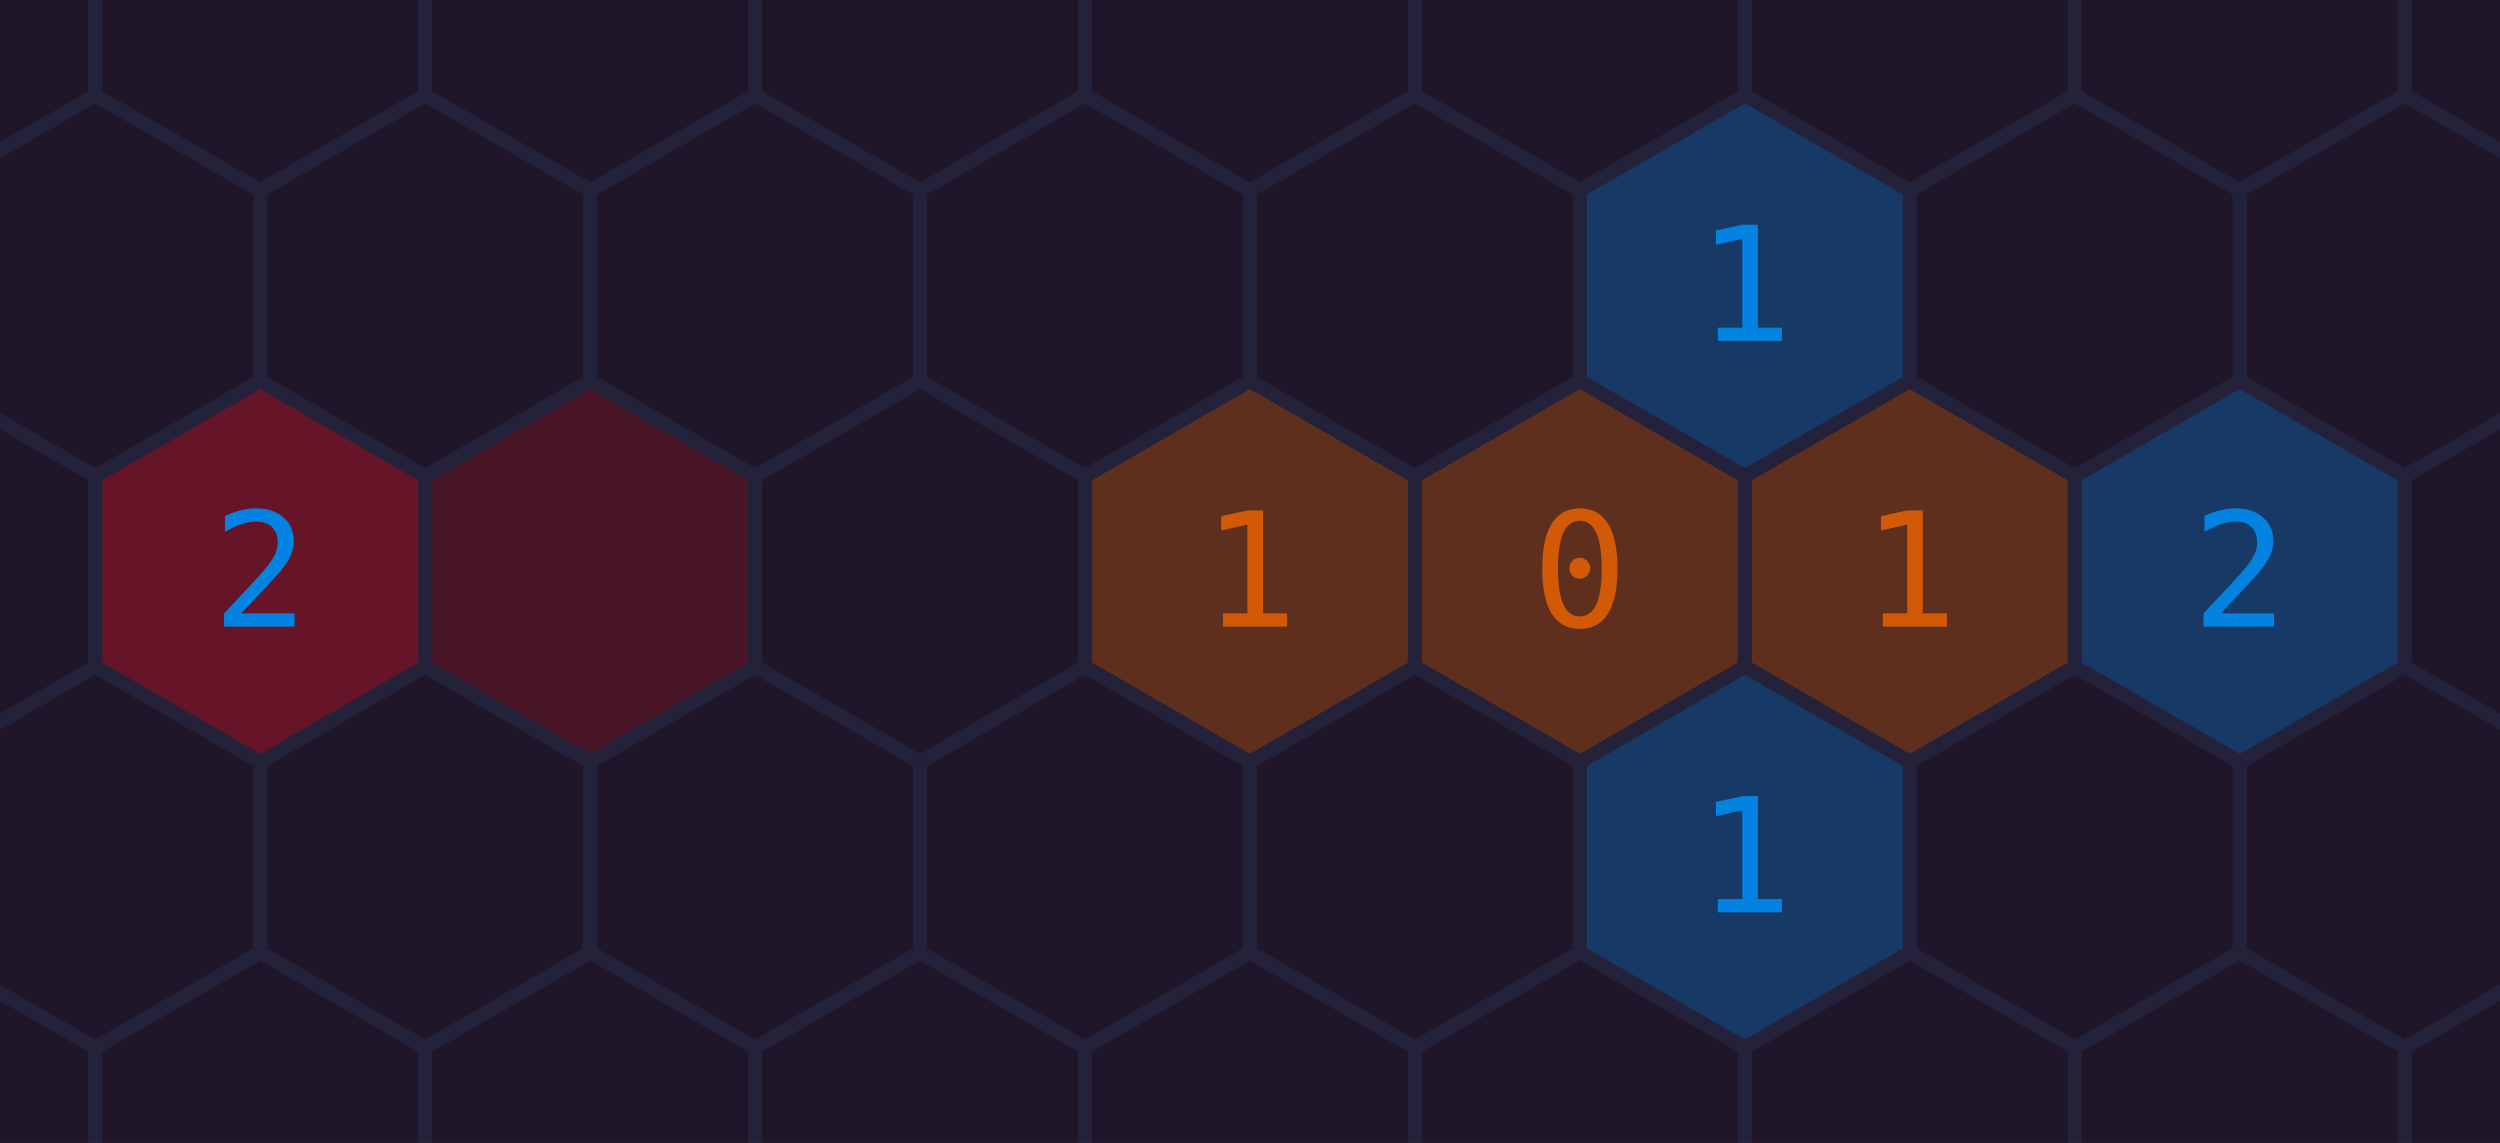
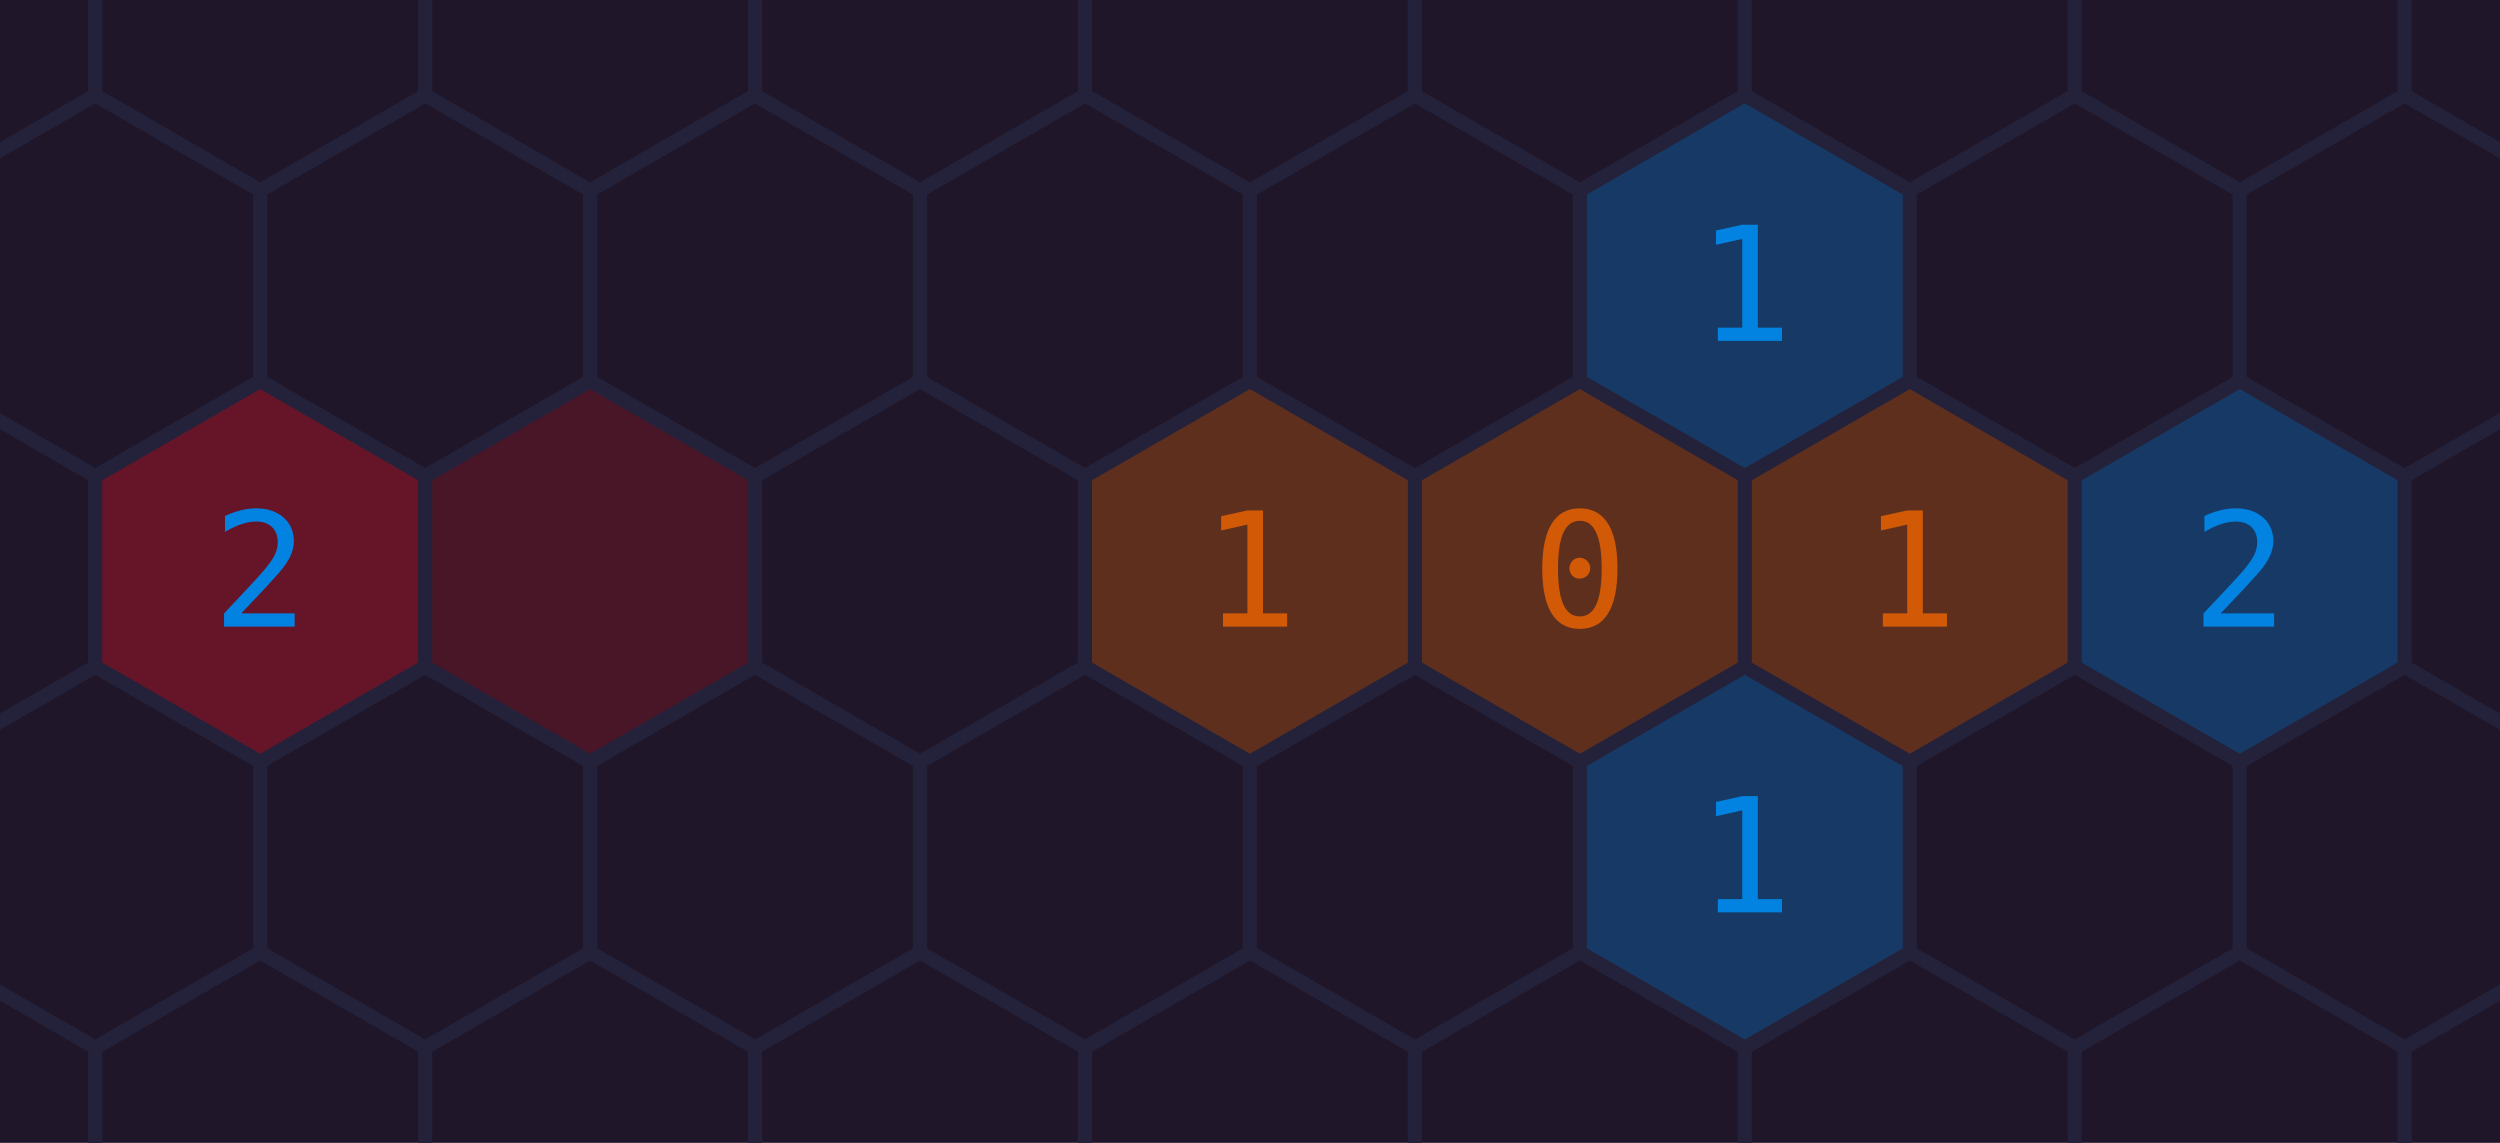
<svg xmlns="http://www.w3.org/2000/svg" viewBox="-530.831 -192.0 840 384">
  <rect x="-530.831" y="-192.0" width="100%" height="100%" fill="rgba(31, 23, 41, 1.0)" />
  <defs>
    <mask x="-530.831" y="-192.0" width="100%" height="100%" id="full-mask" mask-type="luminance" maskUnits="userSpaceOnUse">
      <rect x="-530.831" y="-192.0" width="100%" height="100%" fill="rgba(255, 255, 255, 1.0)" />
    </mask>
    <mask x="-530.831" y="-192.0" width="100%" height="100%" id="text-mask" mask-type="luminance" maskUnits="userSpaceOnUse">
      <rect x="-530.831" y="-192.0" width="100%" height="100%" fill="rgba(255, 255, 255, 1.0)" />
      <text stroke="rgba(51, 51, 51, 1.0)" stroke-width="8.925" stroke-linecap="round" stroke-linejoin="round" font-weight="normal" font-family="consolas, monospace, sans-serif" font-size="53.55px" text-anchor="middle" dominant-baseline="central" x="-443.405" y="0.0">2</text>
      <text fill="rgba(0, 0, 0, 1.0)" font-weight="normal" font-family="consolas, monospace, sans-serif" font-size="53.55px" text-anchor="middle" dominant-baseline="central" x="-443.405" y="0.0">2</text>
      <text stroke="rgba(51, 51, 51, 1.0)" stroke-width="8.925" stroke-linecap="round" stroke-linejoin="round" font-weight="normal" font-family="consolas, monospace, sans-serif" font-size="53.55px" text-anchor="middle" dominant-baseline="central" x="-110.851" y="0.0">1</text>
      <text fill="rgba(0, 0, 0, 1.0)" font-weight="normal" font-family="consolas, monospace, sans-serif" font-size="53.55px" text-anchor="middle" dominant-baseline="central" x="-110.851" y="0.0">1</text>
      <text stroke="rgba(51, 51, 51, 1.0)" stroke-width="8.925" stroke-linecap="round" stroke-linejoin="round" font-weight="normal" font-family="consolas, monospace, sans-serif" font-size="53.55px" text-anchor="middle" dominant-baseline="central" x="0.0" y="0.0">0</text>
      <text fill="rgba(0, 0, 0, 1.0)" font-weight="normal" font-family="consolas, monospace, sans-serif" font-size="53.55px" text-anchor="middle" dominant-baseline="central" x="0.0" y="0.0">0</text>
      <text stroke="rgba(51, 51, 51, 1.0)" stroke-width="8.925" stroke-linecap="round" stroke-linejoin="round" font-weight="normal" font-family="consolas, monospace, sans-serif" font-size="53.55px" text-anchor="middle" dominant-baseline="central" x="55.426" y="96.0">1</text>
      <text fill="rgba(0, 0, 0, 1.0)" font-weight="normal" font-family="consolas, monospace, sans-serif" font-size="53.55px" text-anchor="middle" dominant-baseline="central" x="55.426" y="96.0">1</text>
      <text stroke="rgba(51, 51, 51, 1.0)" stroke-width="8.925" stroke-linecap="round" stroke-linejoin="round" font-weight="normal" font-family="consolas, monospace, sans-serif" font-size="53.55px" text-anchor="middle" dominant-baseline="central" x="55.426" y="-96.0">1</text>
      <text fill="rgba(0, 0, 0, 1.0)" font-weight="normal" font-family="consolas, monospace, sans-serif" font-size="53.55px" text-anchor="middle" dominant-baseline="central" x="55.426" y="-96.0">1</text>
      <text stroke="rgba(51, 51, 51, 1.0)" stroke-width="8.925" stroke-linecap="round" stroke-linejoin="round" font-weight="normal" font-family="consolas, monospace, sans-serif" font-size="53.55px" text-anchor="middle" dominant-baseline="central" x="110.851" y="0.0">1</text>
      <text fill="rgba(0, 0, 0, 1.0)" font-weight="normal" font-family="consolas, monospace, sans-serif" font-size="53.55px" text-anchor="middle" dominant-baseline="central" x="110.851" y="0.0">1</text>
      <text stroke="rgba(51, 51, 51, 1.0)" stroke-width="8.925" stroke-linecap="round" stroke-linejoin="round" font-weight="normal" font-family="consolas, monospace, sans-serif" font-size="53.55px" text-anchor="middle" dominant-baseline="central" x="221.703" y="0.0">2</text>
      <text fill="rgba(0, 0, 0, 1.0)" font-weight="normal" font-family="consolas, monospace, sans-serif" font-size="53.55px" text-anchor="middle" dominant-baseline="central" x="221.703" y="0.0">2</text>
    </mask>
  </defs>
  <g mask="url(#full-mask)">
-     <polygon points="-499.697,160.5 -499.697,223.5 -554.256,255.0 -608.816,223.5 -608.816,160.5 -554.256,129.0" fill="rgba(31, 23, 41, 1.0)" stroke="rgba(36, 33, 58, 1.0)" stroke-width="3.0" />
-     <polygon points="-499.697,-31.5 -499.697,31.5 -554.256,63.0 -608.816,31.5 -608.816,-31.5 -554.256,-63.0" fill="rgba(31, 23, 41, 1.0)" stroke="rgba(36, 33, 58, 1.0)" stroke-width="3.0" />
-     <polygon points="-444.271,64.5 -444.271,127.5 -498.831,159.0 -553.39,127.5 -553.39,64.5 -498.831,33.0" fill="rgba(31, 23, 41, 1.0)" stroke="rgba(36, 33, 58, 1.0)" stroke-width="3.0" />
-     <polygon points="-388.845,160.5 -388.845,223.5 -443.405,255.0 -497.965,223.5 -497.965,160.5 -443.405,129.0" fill="rgba(31, 23, 41, 1.0)" stroke="rgba(36, 33, 58, 1.0)" stroke-width="3.0" />
-     <polygon points="-499.697,-223.5 -499.697,-160.5 -554.256,-129.0 -608.816,-160.5 -608.816,-223.5 -554.256,-255.0" fill="rgba(31, 23, 41, 1.0)" stroke="rgba(36, 33, 58, 1.0)" stroke-width="3.0" />
-     <polygon points="-444.271,-127.5 -444.271,-64.5 -498.831,-33.0 -553.39,-64.5 -553.39,-127.5 -498.831,-159.0" fill="rgba(31, 23, 41, 1.0)" stroke="rgba(36, 33, 58, 1.0)" stroke-width="3.0" />
+     <polygon points="-499.697,160.5 -499.697,223.5 -554.256,255.0 -608.816,223.5 -608.816,160.5 -554.256,129.0" fill="rgba(0, 0, 0, 0.0)" stroke="rgba(36, 33, 58, 1.0)" stroke-width="3.0" />
+     <polygon points="-499.697,-31.5 -499.697,31.5 -554.256,63.0 -608.816,31.5 -608.816,-31.5 -554.256,-63.0" fill="rgba(0, 0, 0, 0.0)" stroke="rgba(36, 33, 58, 1.0)" stroke-width="3.0" />
+     <polygon points="-444.271,64.5 -444.271,127.5 -498.831,159.0 -553.39,127.5 -553.39,64.5 -498.831,33.0" fill="rgba(0, 0, 0, 0.0)" stroke="rgba(36, 33, 58, 1.0)" stroke-width="3.0" />
+     <polygon points="-388.845,160.5 -388.845,223.5 -443.405,255.0 -497.965,223.5 -497.965,160.5 -443.405,129.0" fill="rgba(0, 0, 0, 0.0)" stroke="rgba(36, 33, 58, 1.0)" stroke-width="3.0" />
+     <polygon points="-499.697,-223.5 -499.697,-160.5 -554.256,-129.0 -608.816,-160.5 -608.816,-223.5 -554.256,-255.0" fill="rgba(0, 0, 0, 0.0)" stroke="rgba(36, 33, 58, 1.0)" stroke-width="3.0" />
+     <polygon points="-444.271,-127.5 -444.271,-64.5 -498.831,-33.0 -553.39,-64.5 -553.39,-127.5 -498.831,-159.0" fill="rgba(0, 0, 0, 0.0)" stroke="rgba(36, 33, 58, 1.0)" stroke-width="3.0" />
    <polygon points="-388.845,-31.5 -388.845,31.5 -443.405,63.0 -497.965,31.5 -497.965,-31.5 -443.405,-63.0" fill="rgba(101, 21, 39, 1.0)" stroke="rgba(36, 33, 58, 1.0)" stroke-width="3.0" />
-     <circle cx="-443.405" cy="0.0" fill="rgba(0, 0, 0, 0.0)" r="12.0" mask="url(#text-mask)" />
    <text fill="rgba(3, 131, 225, 1.0)" font-weight="normal" font-family="consolas, monospace, sans-serif" font-size="53.55px" text-anchor="middle" dominant-baseline="central" x="-443.405" y="0.0">2</text>
-     <polygon points="-333.42,64.5 -333.42,127.5 -387.979,159.0 -442.539,127.5 -442.539,64.5 -387.979,33.0" fill="rgba(31, 23, 41, 1.0)" stroke="rgba(36, 33, 58, 1.0)" stroke-width="3.0" />
-     <polygon points="-277.994,160.5 -277.994,223.5 -332.554,255.0 -387.113,223.5 -387.113,160.5 -332.554,129.0" fill="rgba(31, 23, 41, 1.0)" stroke="rgba(36, 33, 58, 1.0)" stroke-width="3.0" />
-     <polygon points="-388.845,-223.5 -388.845,-160.5 -443.405,-129.0 -497.965,-160.5 -497.965,-223.5 -443.405,-255.0" fill="rgba(31, 23, 41, 1.0)" stroke="rgba(36, 33, 58, 1.0)" stroke-width="3.0" />
-     <polygon points="-333.42,-127.5 -333.42,-64.5 -387.979,-33.0 -442.539,-64.5 -442.539,-127.5 -387.979,-159.0" fill="rgba(31, 23, 41, 1.0)" stroke="rgba(36, 33, 58, 1.0)" stroke-width="3.0" />
+     <polygon points="-333.42,64.5 -333.42,127.5 -387.979,159.0 -442.539,127.5 -442.539,64.5 -387.979,33.0" fill="rgba(0, 0, 0, 0.0)" stroke="rgba(36, 33, 58, 1.0)" stroke-width="3.0" />
+     <polygon points="-277.994,160.5 -277.994,223.5 -332.554,255.0 -387.113,223.5 -387.113,160.5 -332.554,129.0" fill="rgba(0, 0, 0, 0.0)" stroke="rgba(36, 33, 58, 1.0)" stroke-width="3.0" />
+     <polygon points="-388.845,-223.5 -388.845,-160.5 -443.405,-129.0 -497.965,-160.5 -497.965,-223.5 -443.405,-255.0" fill="rgba(0, 0, 0, 0.0)" stroke="rgba(36, 33, 58, 1.0)" stroke-width="3.0" />
+     <polygon points="-333.42,-127.5 -333.42,-64.5 -387.979,-33.0 -442.539,-64.5 -442.539,-127.5 -387.979,-159.0" fill="rgba(0, 0, 0, 0.0)" stroke="rgba(36, 33, 58, 1.0)" stroke-width="3.0" />
    <polygon points="-277.994,-31.5 -277.994,31.5 -332.554,63.0 -387.113,31.5 -387.113,-31.5 -332.554,-63.0" fill="rgba(73, 22, 40, 1.0)" stroke="rgba(36, 33, 58, 1.0)" stroke-width="3.0" />
-     <polygon points="-222.569,64.5 -222.569,127.5 -277.128,159.0 -331.688,127.5 -331.688,64.5 -277.128,33.0" fill="rgba(31, 23, 41, 1.0)" stroke="rgba(36, 33, 58, 1.0)" stroke-width="3.0" />
-     <polygon points="-167.143,160.5 -167.143,223.5 -221.703,255.0 -276.262,223.5 -276.262,160.5 -221.703,129.0" fill="rgba(31, 23, 41, 1.0)" stroke="rgba(36, 33, 58, 1.0)" stroke-width="3.0" />
-     <polygon points="-277.994,-223.5 -277.994,-160.5 -332.554,-129.0 -387.113,-160.5 -387.113,-223.5 -332.554,-255.0" fill="rgba(31, 23, 41, 1.0)" stroke="rgba(36, 33, 58, 1.0)" stroke-width="3.0" />
-     <polygon points="-222.569,-127.5 -222.569,-64.5 -277.128,-33.0 -331.688,-64.5 -331.688,-127.5 -277.128,-159.0" fill="rgba(31, 23, 41, 1.0)" stroke="rgba(36, 33, 58, 1.0)" stroke-width="3.0" />
-     <polygon points="-167.143,-31.5 -167.143,31.5 -221.703,63.0 -276.262,31.5 -276.262,-31.5 -221.703,-63.0" fill="rgba(31, 23, 41, 1.0)" stroke="rgba(36, 33, 58, 1.0)" stroke-width="3.0" />
-     <polygon points="-111.717,64.5 -111.717,127.5 -166.277,159.0 -220.836,127.5 -220.836,64.5 -166.277,33.0" fill="rgba(31, 23, 41, 1.0)" stroke="rgba(36, 33, 58, 1.0)" stroke-width="3.0" />
-     <polygon points="-56.292,160.5 -56.292,223.5 -110.851,255.0 -165.411,223.5 -165.411,160.5 -110.851,129.0" fill="rgba(31, 23, 41, 1.0)" stroke="rgba(36, 33, 58, 1.0)" stroke-width="3.0" />
-     <polygon points="-167.143,-223.5 -167.143,-160.5 -221.703,-129.0 -276.262,-160.5 -276.262,-223.5 -221.703,-255.0" fill="rgba(31, 23, 41, 1.0)" stroke="rgba(36, 33, 58, 1.0)" stroke-width="3.0" />
-     <polygon points="-111.717,-127.5 -111.717,-64.5 -166.277,-33.0 -220.836,-64.5 -220.836,-127.5 -166.277,-159.0" fill="rgba(31, 23, 41, 1.0)" stroke="rgba(36, 33, 58, 1.0)" stroke-width="3.0" />
+     <polygon points="-222.569,64.5 -222.569,127.5 -277.128,159.0 -331.688,127.5 -331.688,64.5 -277.128,33.0" fill="rgba(0, 0, 0, 0.0)" stroke="rgba(36, 33, 58, 1.0)" stroke-width="3.0" />
+     <polygon points="-167.143,160.5 -167.143,223.5 -221.703,255.0 -276.262,223.5 -276.262,160.5 -221.703,129.0" fill="rgba(0, 0, 0, 0.0)" stroke="rgba(36, 33, 58, 1.0)" stroke-width="3.0" />
+     <polygon points="-277.994,-223.5 -277.994,-160.5 -332.554,-129.0 -387.113,-160.5 -387.113,-223.5 -332.554,-255.0" fill="rgba(0, 0, 0, 0.0)" stroke="rgba(36, 33, 58, 1.0)" stroke-width="3.0" />
+     <polygon points="-222.569,-127.5 -222.569,-64.5 -277.128,-33.0 -331.688,-64.5 -331.688,-127.5 -277.128,-159.0" fill="rgba(0, 0, 0, 0.0)" stroke="rgba(36, 33, 58, 1.0)" stroke-width="3.0" />
+     <polygon points="-167.143,-31.5 -167.143,31.5 -221.703,63.0 -276.262,31.5 -276.262,-31.5 -221.703,-63.0" fill="rgba(0, 0, 0, 0.0)" stroke="rgba(36, 33, 58, 1.0)" stroke-width="3.0" />
+     <polygon points="-111.717,64.5 -111.717,127.5 -166.277,159.0 -220.836,127.5 -220.836,64.5 -166.277,33.0" fill="rgba(0, 0, 0, 0.0)" stroke="rgba(36, 33, 58, 1.0)" stroke-width="3.0" />
+     <polygon points="-56.292,160.5 -56.292,223.5 -110.851,255.0 -165.411,223.5 -165.411,160.5 -110.851,129.0" fill="rgba(0, 0, 0, 0.0)" stroke="rgba(36, 33, 58, 1.0)" stroke-width="3.0" />
+     <polygon points="-167.143,-223.5 -167.143,-160.5 -221.703,-129.0 -276.262,-160.5 -276.262,-223.5 -221.703,-255.0" fill="rgba(0, 0, 0, 0.0)" stroke="rgba(36, 33, 58, 1.0)" stroke-width="3.0" />
+     <polygon points="-111.717,-127.5 -111.717,-64.5 -166.277,-33.0 -220.836,-64.5 -220.836,-127.5 -166.277,-159.0" fill="rgba(0, 0, 0, 0.0)" stroke="rgba(36, 33, 58, 1.0)" stroke-width="3.0" />
    <polygon points="-56.292,-31.5 -56.292,31.5 -110.851,63.0 -165.411,31.5 -165.411,-31.5 -110.851,-63.0" fill="rgba(94, 47, 29, 1.0)" stroke="rgba(36, 33, 58, 1.0)" stroke-width="3.0" />
    <text fill="rgba(210, 90, 6, 1.0)" font-weight="normal" font-family="consolas, monospace, sans-serif" font-size="53.55px" text-anchor="middle" dominant-baseline="central" x="-110.851" y="0.0">1</text>
-     <polygon points="-0.866,64.5 -0.866,127.5 -55.426,159.0 -109.985,127.5 -109.985,64.5 -55.426,33.0" fill="rgba(31, 23, 41, 1.0)" stroke="rgba(36, 33, 58, 1.0)" stroke-width="3.0" />
-     <polygon points="54.56,160.5 54.56,223.5 3.857637417314163E-15,255.0 -54.56,223.5 -54.56,160.5 -1.1572912251942487E-14,129.0" fill="rgba(31, 23, 41, 1.0)" stroke="rgba(36, 33, 58, 1.0)" stroke-width="3.0" />
-     <polygon points="-56.292,-223.5 -56.292,-160.5 -110.851,-129.0 -165.411,-160.5 -165.411,-223.5 -110.851,-255.0" fill="rgba(31, 23, 41, 1.0)" stroke="rgba(36, 33, 58, 1.0)" stroke-width="3.0" />
-     <polygon points="-0.866,-127.5 -0.866,-64.5 -55.426,-33.0 -109.985,-64.5 -109.985,-127.5 -55.426,-159.0" fill="rgba(31, 23, 41, 1.0)" stroke="rgba(36, 33, 58, 1.0)" stroke-width="3.0" />
+     <polygon points="-0.866,64.5 -0.866,127.5 -55.426,159.0 -109.985,127.5 -109.985,64.5 -55.426,33.0" fill="rgba(0, 0, 0, 0.0)" stroke="rgba(36, 33, 58, 1.0)" stroke-width="3.0" />
+     <polygon points="54.56,160.5 54.56,223.5 3.857637417314163E-15,255.0 -54.56,223.5 -54.56,160.5 -1.1572912251942487E-14,129.0" fill="rgba(0, 0, 0, 0.0)" stroke="rgba(36, 33, 58, 1.0)" stroke-width="3.0" />
+     <polygon points="-56.292,-223.5 -56.292,-160.5 -110.851,-129.0 -165.411,-160.5 -165.411,-223.5 -110.851,-255.0" fill="rgba(0, 0, 0, 0.0)" stroke="rgba(36, 33, 58, 1.0)" stroke-width="3.0" />
+     <polygon points="-0.866,-127.5 -0.866,-64.5 -55.426,-33.0 -109.985,-64.5 -109.985,-127.5 -55.426,-159.0" fill="rgba(0, 0, 0, 0.0)" stroke="rgba(36, 33, 58, 1.0)" stroke-width="3.0" />
    <polygon points="54.56,-31.5 54.56,31.5 3.857637417314163E-15,63.0 -54.56,31.5 -54.56,-31.5 -1.1572912251942487E-14,-63.0" fill="rgba(94, 47, 29, 1.0)" stroke="rgba(36, 33, 58, 1.0)" stroke-width="3.0" />
    <text fill="rgba(210, 90, 6, 1.0)" font-weight="normal" font-family="consolas, monospace, sans-serif" font-size="53.55px" text-anchor="middle" dominant-baseline="central" x="0.0" y="0.0">0</text>
    <polygon points="109.985,64.5 109.985,127.5 55.426,159.0 0.866,127.5 0.866,64.5 55.426,33.0" fill="rgba(22, 58, 101, 1.0)" stroke="rgba(36, 33, 58, 1.0)" stroke-width="3.0" />
    <text fill="rgba(3, 131, 225, 1.0)" font-weight="normal" font-family="consolas, monospace, sans-serif" font-size="53.55px" text-anchor="middle" dominant-baseline="central" x="55.426" y="96.0">1</text>
-     <polygon points="165.411,160.5 165.411,223.5 110.851,255.0 56.292,223.5 56.292,160.5 110.851,129.0" fill="rgba(31, 23, 41, 1.0)" stroke="rgba(36, 33, 58, 1.0)" stroke-width="3.0" />
-     <polygon points="54.56,-223.5 54.56,-160.5 3.857637417314163E-15,-129.0 -54.56,-160.5 -54.56,-223.5 -1.1572912251942487E-14,-255.0" fill="rgba(31, 23, 41, 1.0)" stroke="rgba(36, 33, 58, 1.0)" stroke-width="3.0" />
+     <polygon points="165.411,160.5 165.411,223.5 110.851,255.0 56.292,223.5 56.292,160.5 110.851,129.0" fill="rgba(0, 0, 0, 0.0)" stroke="rgba(36, 33, 58, 1.0)" stroke-width="3.0" />
+     <polygon points="54.56,-223.5 54.56,-160.5 3.857637417314163E-15,-129.0 -54.56,-160.5 -54.56,-223.5 -1.1572912251942487E-14,-255.0" fill="rgba(0, 0, 0, 0.0)" stroke="rgba(36, 33, 58, 1.0)" stroke-width="3.0" />
    <polygon points="109.985,-127.5 109.985,-64.5 55.426,-33.0 0.866,-64.5 0.866,-127.5 55.426,-159.0" fill="rgba(22, 58, 101, 1.0)" stroke="rgba(36, 33, 58, 1.0)" stroke-width="3.0" />
    <text fill="rgba(3, 131, 225, 1.0)" font-weight="normal" font-family="consolas, monospace, sans-serif" font-size="53.55px" text-anchor="middle" dominant-baseline="central" x="55.426" y="-96.0">1</text>
    <polygon points="165.411,-31.5 165.411,31.5 110.851,63.0 56.292,31.5 56.292,-31.5 110.851,-63.0" fill="rgba(94, 47, 29, 1.0)" stroke="rgba(36, 33, 58, 1.0)" stroke-width="3.0" />
    <text fill="rgba(210, 90, 6, 1.0)" font-weight="normal" font-family="consolas, monospace, sans-serif" font-size="53.55px" text-anchor="middle" dominant-baseline="central" x="110.851" y="0.0">1</text>
-     <polygon points="220.836,64.5 220.836,127.5 166.277,159.0 111.717,127.5 111.717,64.5 166.277,33.0" fill="rgba(31, 23, 41, 1.0)" stroke="rgba(36, 33, 58, 1.0)" stroke-width="3.0" />
-     <polygon points="276.262,160.5 276.262,223.5 221.703,255.0 167.143,223.5 167.143,160.5 221.703,129.0" fill="rgba(31, 23, 41, 1.0)" stroke="rgba(36, 33, 58, 1.0)" stroke-width="3.0" />
-     <polygon points="165.411,-223.5 165.411,-160.5 110.851,-129.0 56.292,-160.5 56.292,-223.5 110.851,-255.0" fill="rgba(31, 23, 41, 1.0)" stroke="rgba(36, 33, 58, 1.0)" stroke-width="3.0" />
-     <polygon points="220.836,-127.5 220.836,-64.5 166.277,-33.0 111.717,-64.5 111.717,-127.5 166.277,-159.0" fill="rgba(31, 23, 41, 1.0)" stroke="rgba(36, 33, 58, 1.0)" stroke-width="3.0" />
+     <polygon points="220.836,64.5 220.836,127.5 166.277,159.0 111.717,127.5 111.717,64.5 166.277,33.0" fill="rgba(0, 0, 0, 0.0)" stroke="rgba(36, 33, 58, 1.0)" stroke-width="3.0" />
+     <polygon points="276.262,160.5 276.262,223.5 221.703,255.0 167.143,223.5 167.143,160.5 221.703,129.0" fill="rgba(0, 0, 0, 0.0)" stroke="rgba(36, 33, 58, 1.0)" stroke-width="3.0" />
+     <polygon points="165.411,-223.5 165.411,-160.5 110.851,-129.0 56.292,-160.5 56.292,-223.5 110.851,-255.0" fill="rgba(0, 0, 0, 0.0)" stroke="rgba(36, 33, 58, 1.0)" stroke-width="3.0" />
+     <polygon points="220.836,-127.5 220.836,-64.5 166.277,-33.0 111.717,-64.5 111.717,-127.5 166.277,-159.0" fill="rgba(0, 0, 0, 0.0)" stroke="rgba(36, 33, 58, 1.0)" stroke-width="3.0" />
    <polygon points="276.262,-31.5 276.262,31.5 221.703,63.0 167.143,31.5 167.143,-31.5 221.703,-63.0" fill="rgba(22, 58, 101, 1.0)" stroke="rgba(36, 33, 58, 1.0)" stroke-width="3.0" />
    <text fill="rgba(3, 131, 225, 1.0)" font-weight="normal" font-family="consolas, monospace, sans-serif" font-size="53.55px" text-anchor="middle" dominant-baseline="central" x="221.703" y="0.0">2</text>
-     <polygon points="331.688,64.5 331.688,127.5 277.128,159.0 222.569,127.5 222.569,64.5 277.128,33.0" fill="rgba(31, 23, 41, 1.0)" stroke="rgba(36, 33, 58, 1.0)" stroke-width="3.0" />
-     <polygon points="387.113,160.5 387.113,223.5 332.554,255.0 277.994,223.5 277.994,160.5 332.554,129.0" fill="rgba(31, 23, 41, 1.0)" stroke="rgba(36, 33, 58, 1.0)" stroke-width="3.0" />
-     <polygon points="276.262,-223.5 276.262,-160.5 221.703,-129.0 167.143,-160.5 167.143,-223.5 221.703,-255.0" fill="rgba(31, 23, 41, 1.0)" stroke="rgba(36, 33, 58, 1.0)" stroke-width="3.0" />
-     <polygon points="331.688,-127.5 331.688,-64.5 277.128,-33.0 222.569,-64.5 222.569,-127.5 277.128,-159.0" fill="rgba(31, 23, 41, 1.0)" stroke="rgba(36, 33, 58, 1.0)" stroke-width="3.0" />
-     <polygon points="387.113,-31.5 387.113,31.5 332.554,63.0 277.994,31.5 277.994,-31.5 332.554,-63.0" fill="rgba(31, 23, 41, 1.0)" stroke="rgba(36, 33, 58, 1.0)" stroke-width="3.0" />
-     <polygon points="387.113,-223.5 387.113,-160.5 332.554,-129.0 277.994,-160.5 277.994,-223.5 332.554,-255.0" fill="rgba(31, 23, 41, 1.0)" stroke="rgba(36, 33, 58, 1.0)" stroke-width="3.0" />
+     <polygon points="331.688,64.5 331.688,127.5 277.128,159.0 222.569,127.5 222.569,64.5 277.128,33.0" fill="rgba(0, 0, 0, 0.0)" stroke="rgba(36, 33, 58, 1.0)" stroke-width="3.0" />
+     <polygon points="387.113,160.5 387.113,223.5 332.554,255.0 277.994,223.5 277.994,160.5 332.554,129.0" fill="rgba(0, 0, 0, 0.0)" stroke="rgba(36, 33, 58, 1.0)" stroke-width="3.0" />
+     <polygon points="276.262,-223.5 276.262,-160.5 221.703,-129.0 167.143,-160.5 167.143,-223.5 221.703,-255.0" fill="rgba(0, 0, 0, 0.0)" stroke="rgba(36, 33, 58, 1.0)" stroke-width="3.0" />
+     <polygon points="331.688,-127.5 331.688,-64.5 277.128,-33.0 222.569,-64.5 222.569,-127.5 277.128,-159.0" fill="rgba(0, 0, 0, 0.0)" stroke="rgba(36, 33, 58, 1.0)" stroke-width="3.0" />
+     <polygon points="387.113,-31.5 387.113,31.5 332.554,63.0 277.994,31.5 277.994,-31.5 332.554,-63.0" fill="rgba(0, 0, 0, 0.0)" stroke="rgba(36, 33, 58, 1.0)" stroke-width="3.0" />
+     <polygon points="387.113,-223.5 387.113,-160.5 332.554,-129.0 277.994,-160.5 277.994,-223.5 332.554,-255.0" fill="rgba(0, 0, 0, 0.0)" stroke="rgba(36, 33, 58, 1.0)" stroke-width="3.0" />
  </g>
</svg>
